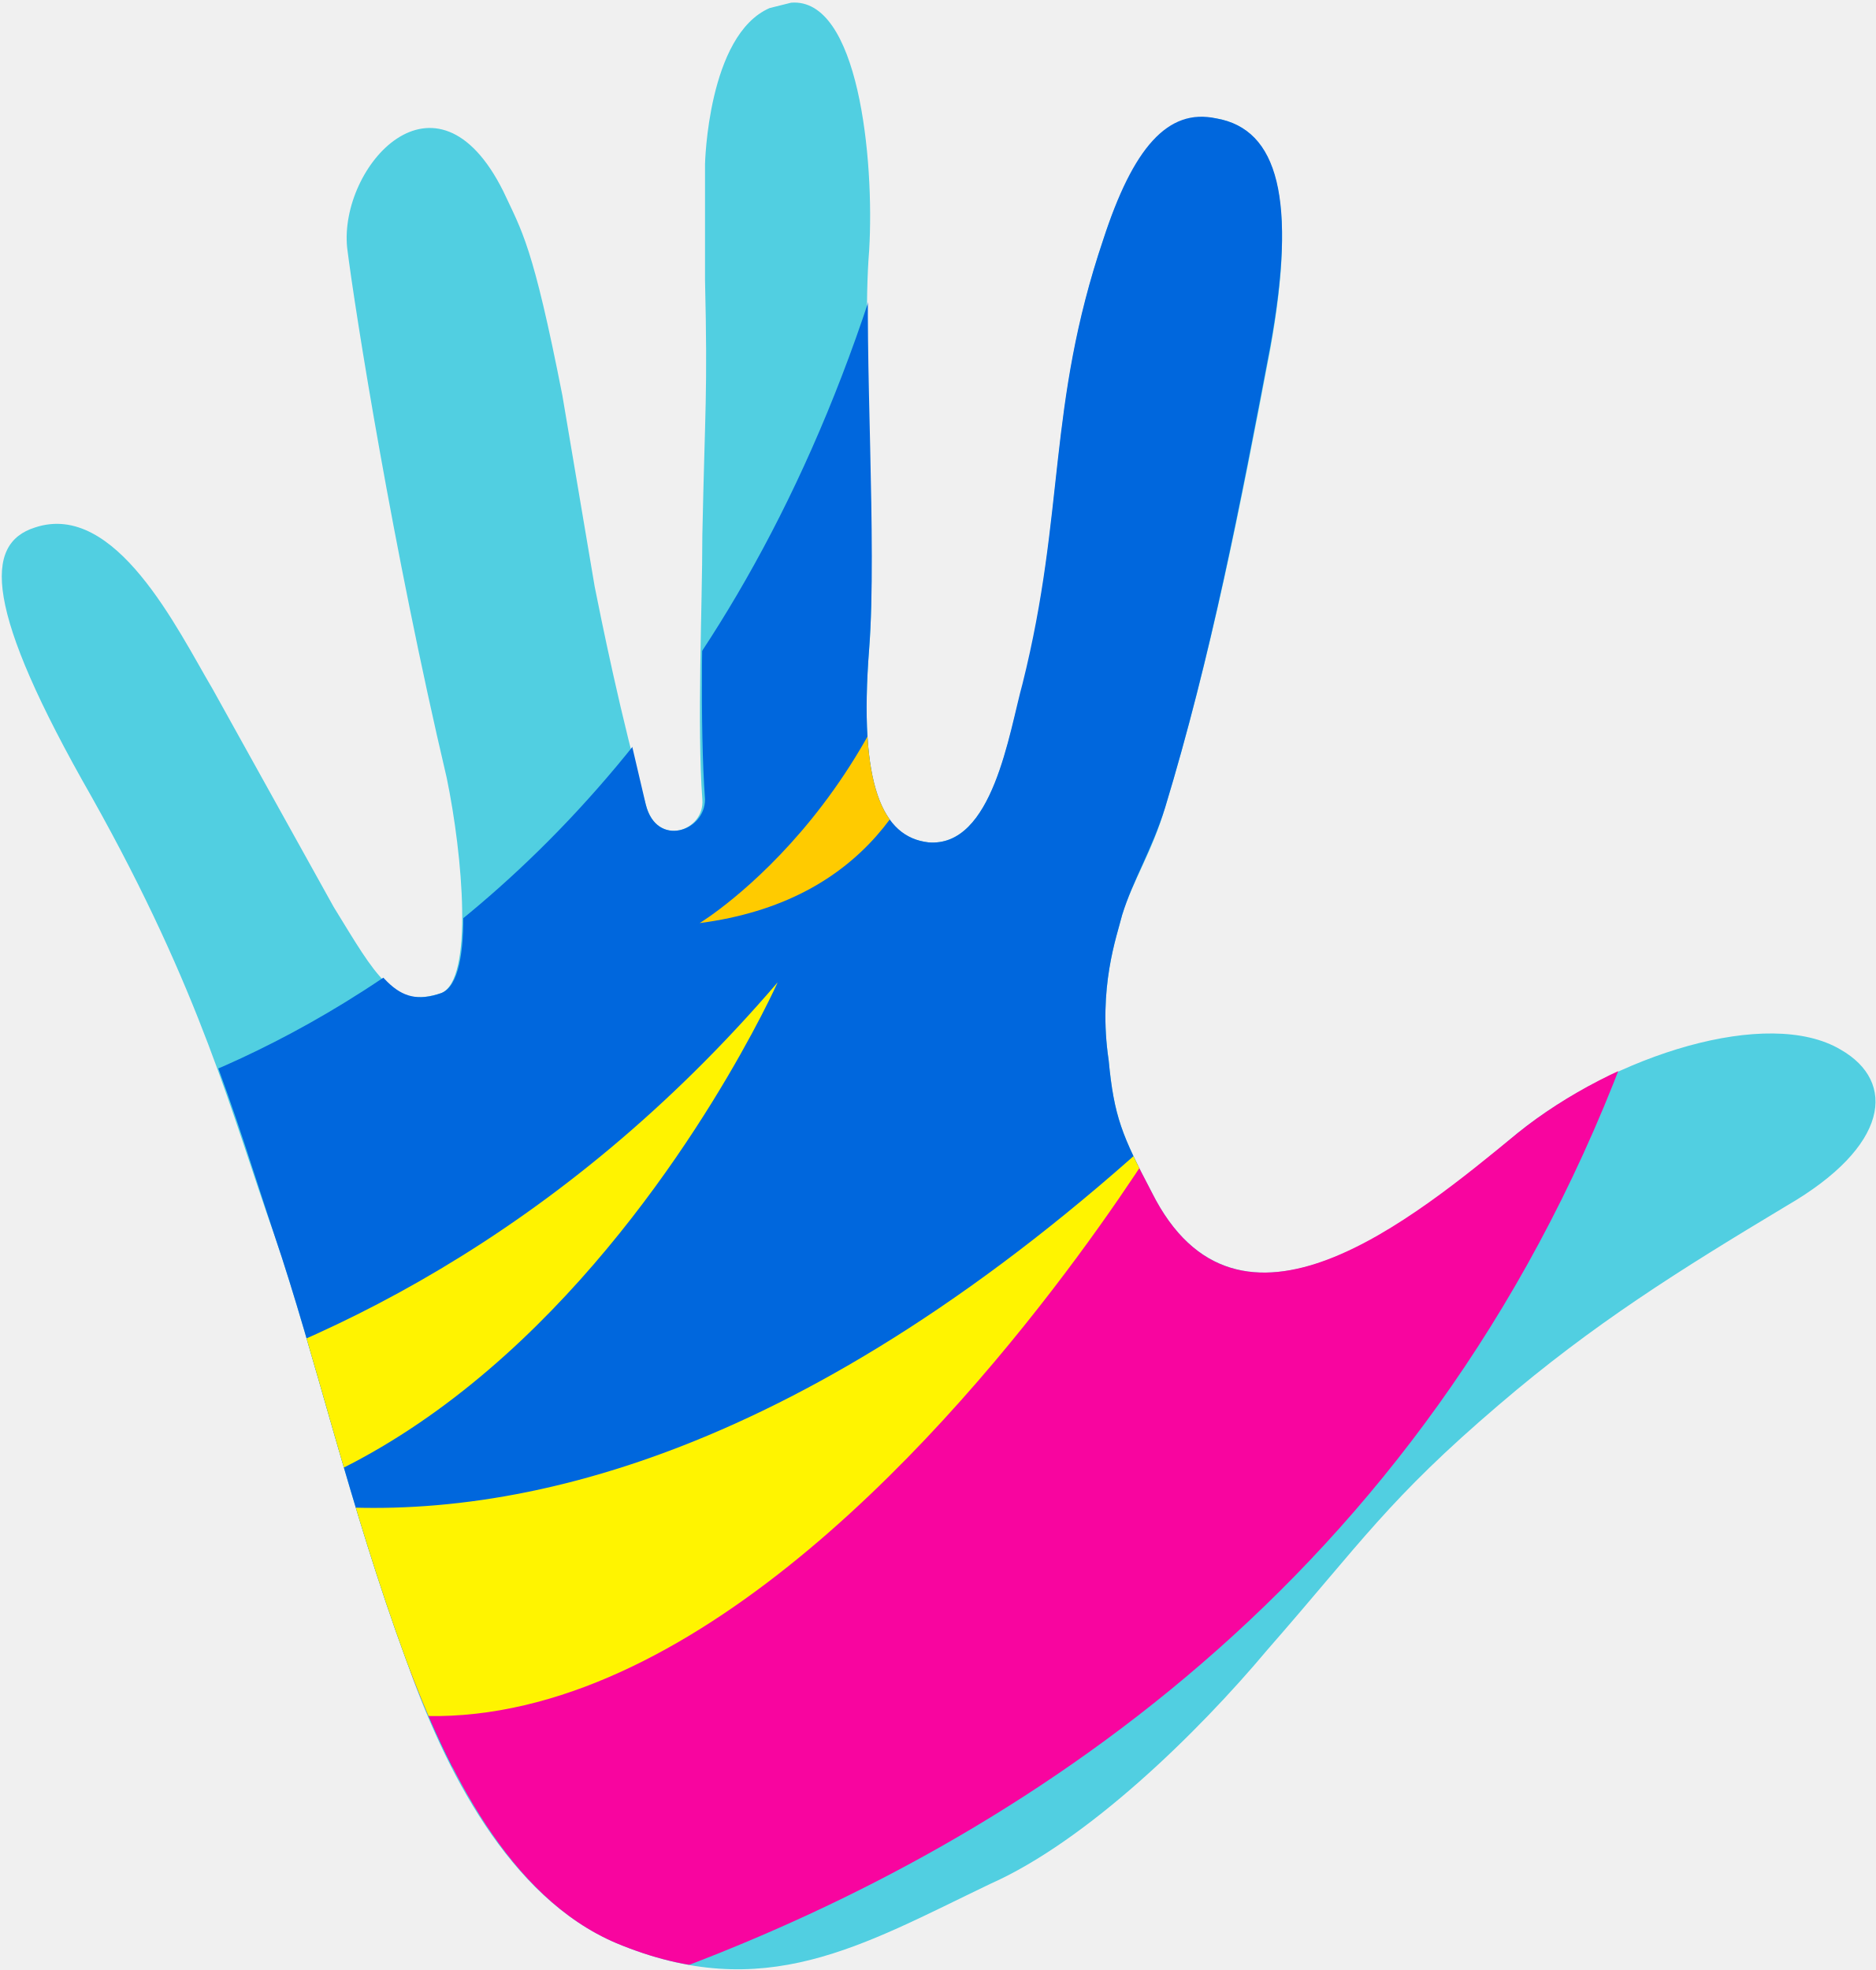
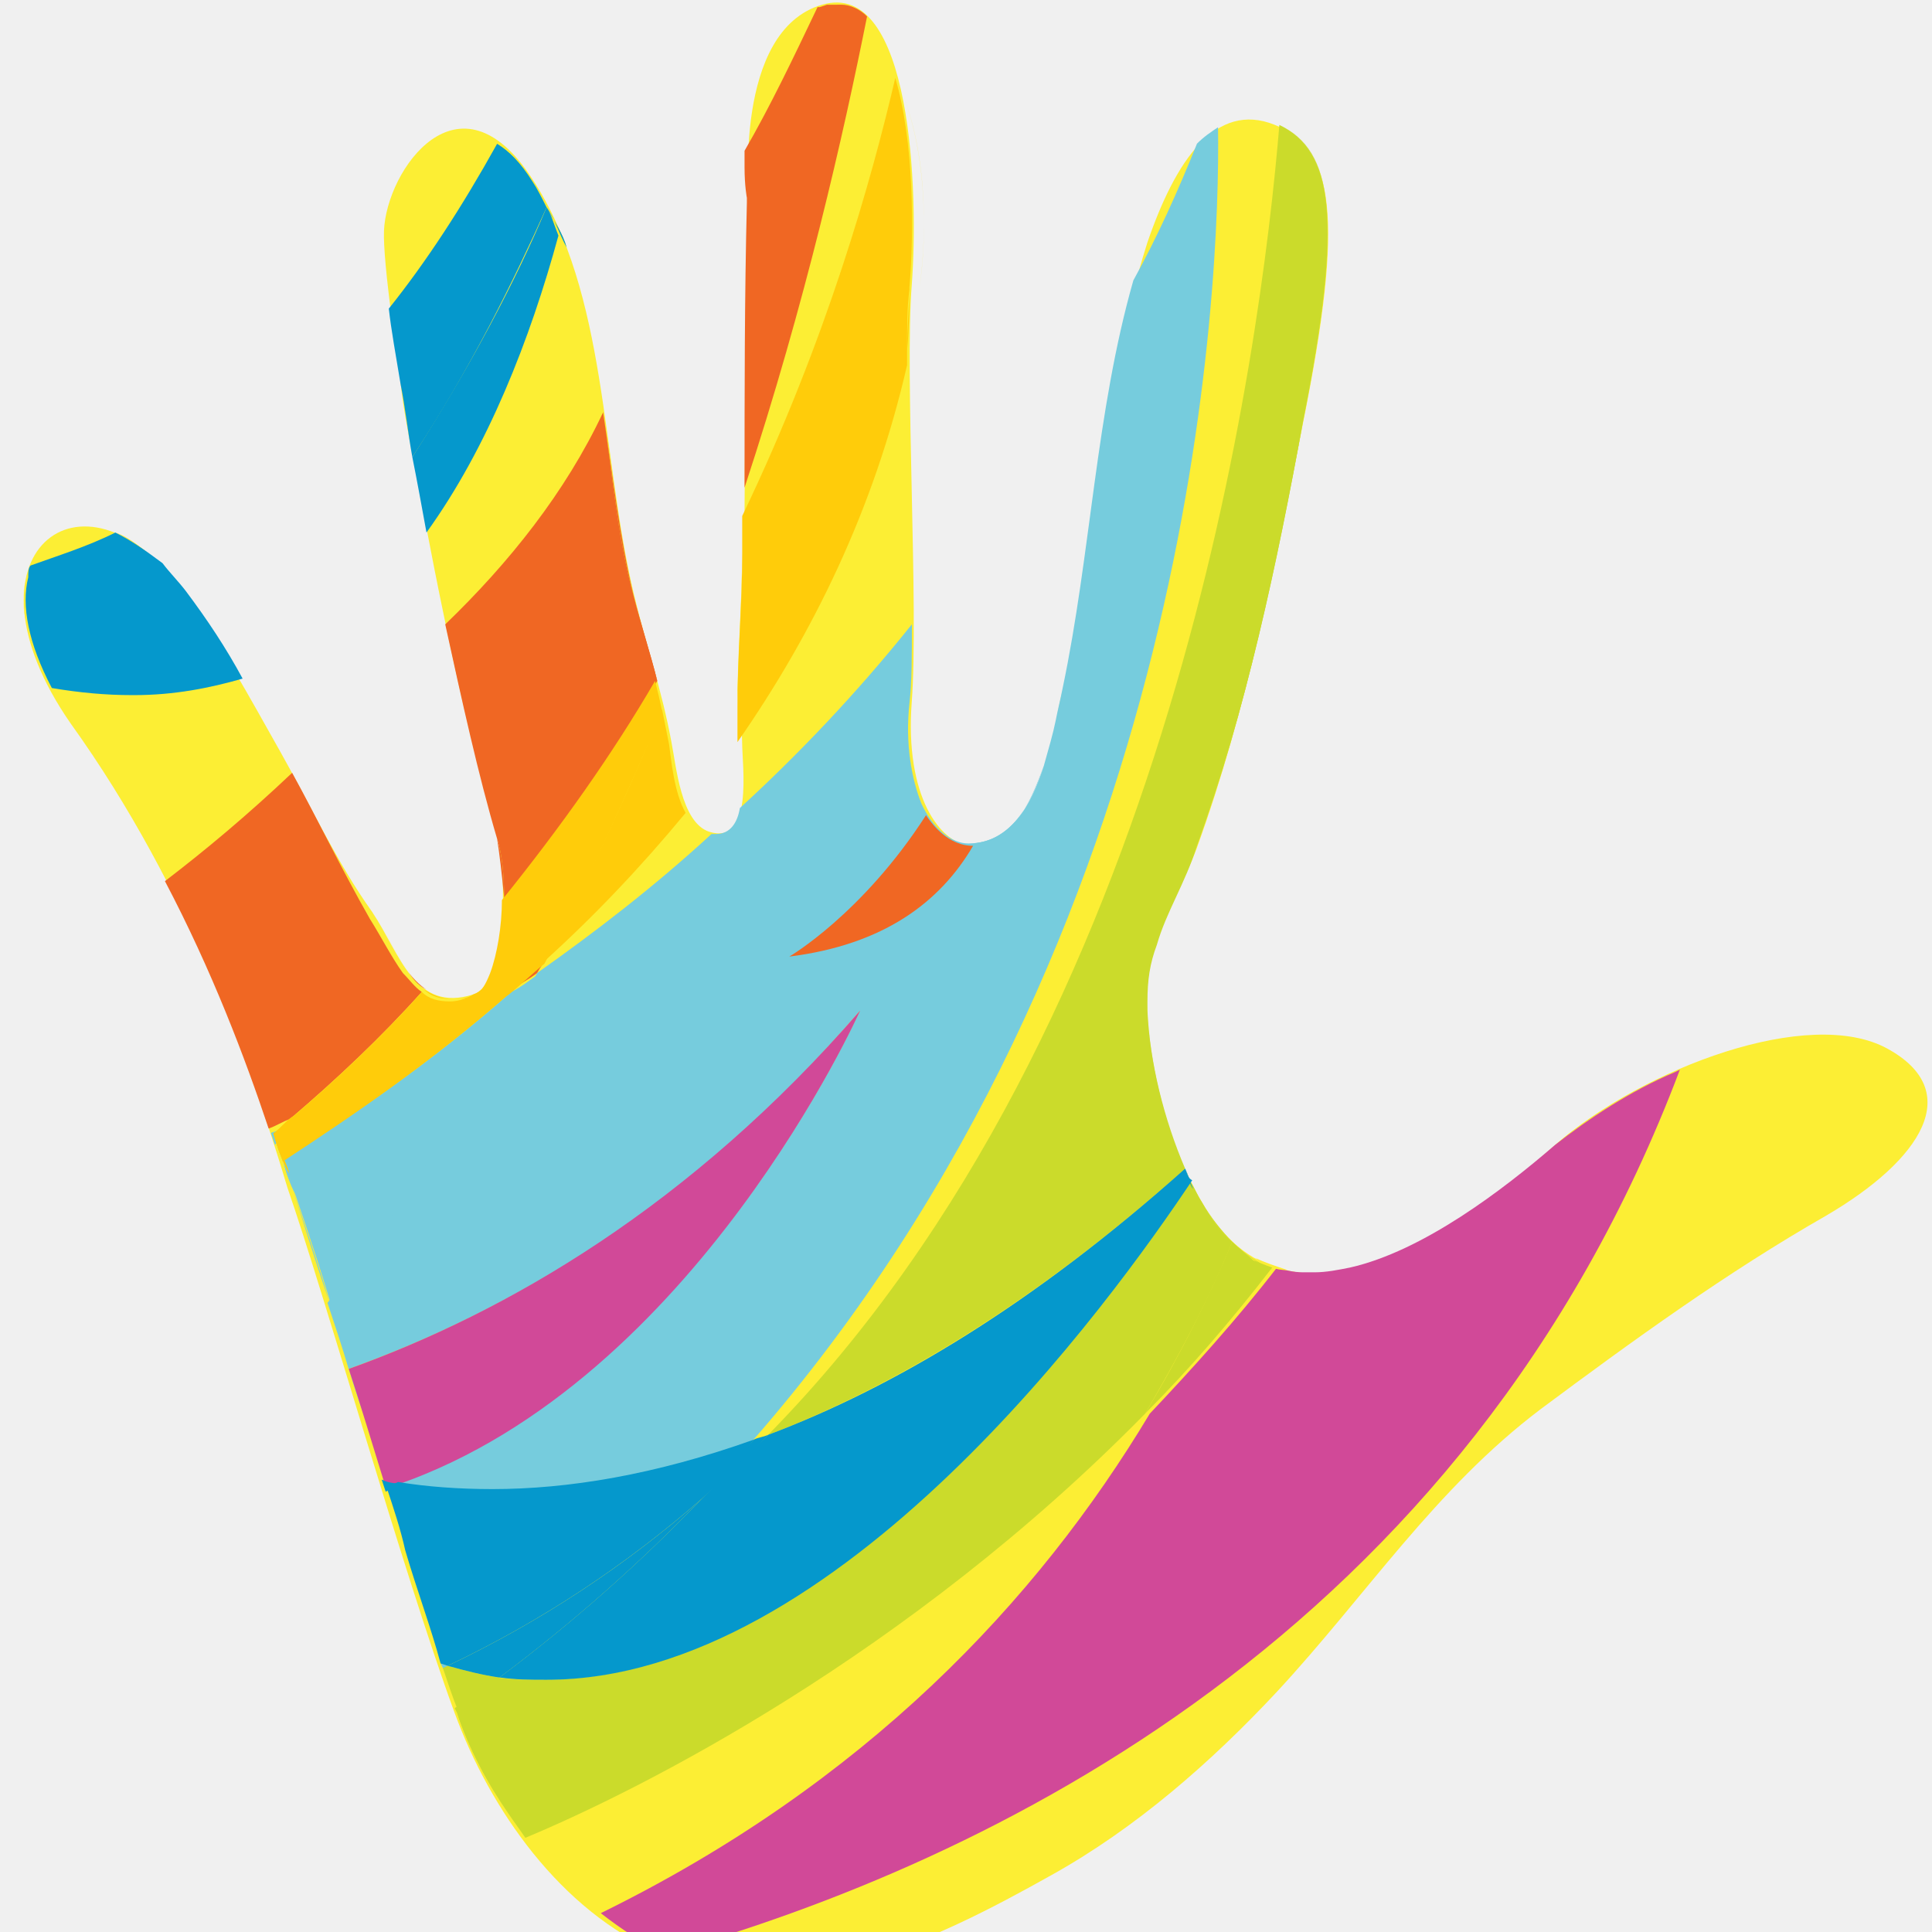
- <svg xmlns="http://www.w3.org/2000/svg" xmlns:xlink="http://www.w3.org/1999/xlink" width="697px" height="732px" viewBox="0 0 697 732" version="1.1">
-   <defs>
-     <path d="M286,3 C263,13 262,61 262,61 L262,104 C263,147 262,151 261,199 C261,225 259,270 261,297 C262,309 244,315 240,299 C231,268 223,228 221,218 L209,147 C198,91 194,86 187,71 C162,21 126,62 129,92 C132,116 146,204 166,289 C172,318 176,364 164,369 C146,375 140,363 124,337 L79,256 C66,234 43,186 13,196 C-6,202 -6,226 34,296 C75,369 86,414 102,459 C117,503 130,560 151,617 C165,657 189,705 229,722 C284,745 320,723 368,700 C404,684 445,644 471,613 C506,573 516,557 557,522 C592,492 624,472 664,448 C702,426 705,402 684,390 C657,374 600,392 564,421 C526,453 460,507 428,443 C417,422 414,415 412,394 C408,367 415,348 417,340 C421,327 428,317 433,300 C450,244 461,188 472,130 C482,75 475,48 452,44 C434,41 421,56 410,89 C389,152 396,191 380,255 C375,272 369,315 345,313 C328,311 319,293 323,241 C326,202 320,130 323,93 C325,59 319,-1 294,1 L286,3" id="path-1" />
-     <polygon id="path-3" points="0 0 4519 0 4519 2573 0 2573" />
-     <path d="M294,0 L286,3 C263,12 262,60 262,60 L262,198 C261,224 260,270 262,297 C262,309 244,315 240,299 L221,218 L209,146 C198,91 194,85 187,71 C163,21 127,61 130,91 C132,116 146,203 166,288 C172,317 177,364 164,369 C147,375 141,363 124,336 C111,315 92,277 79,256 C66,233 44,185 13,195 C-5,201 -6,225 34,296 C75,369 87,414 102,459 C117,503 130,560 151,617 C166,657 189,705 229,722 C284,745 320,722 368,700 C404,684 445,644 471,613 C506,573 516,557 557,522 C592,491 623,472 664,448 C702,426 704,402 684,390 C657,373 600,392 564,421 C525,453 460,507 428,443 C417,422 414,415 412,394 C408,367 415,348 417,340 C421,327 428,316 433,300 C450,244 461,187 472,129 C482,74 475,48 452,44 C434,40 421,55 410,89 C389,151 396,190 380,254 C375,272 369,315 345,313 C328,311 319,292 323,241 C326,202 321,130 323,93 C325,59 319,0 296,0 L294,0" id="path-5" />
-     <polygon id="path-7" points="0 0 4519 0 4519 2573 0 2573" />
-     <polygon id="path-9" points="0 0 494 0 494 782 0 782" />
-     <path d="M451,0 C451,0 525,264 430,479 C376,601 253,684 110,780 L0,515 C0,515 286,471 334,56" id="path-11" />
-     <polygon id="path-13" points="0 0 704 0 704 731 0 731" />
-     <path d="M294,0 L286,3 C263,12 262,60 262,60 L262,198 C261,224 260,270 262,297 C262,309 244,315 240,299 L221,218 L209,146 C198,91 194,85 187,71 C163,21 127,61 130,91 C132,116 146,203 166,288 C172,317 177,364 164,369 C147,375 141,363 124,336 C111,315 92,277 79,256 C66,233 44,185 13,195 C-5,201 -6,225 34,296 C75,369 87,414 102,459 C117,503 130,560 151,617 C166,657 189,705 229,722 C284,745 320,722 368,700 C404,684 445,644 471,613 C506,573 516,557 557,522 C592,491 623,472 664,448 C702,426 704,402 684,390 C657,373 600,392 564,421 C525,453 460,507 428,443 C417,422 414,415 412,394 C408,367 415,348 417,340 C421,327 428,316 433,300 C450,244 461,187 472,129 C482,74 475,48 452,44 C434,40 421,55 410,89 C389,151 396,190 380,254 C375,272 369,315 345,313 C328,311 319,292 323,241 C326,202 321,130 323,93 C325,59 319,0 296,0 L294,0" id="path-15" />
-     <polygon id="path-17" points="0 0 4519 0 4519 2573 0 2573" />
-     <polygon id="path-19" points="0 0 569 0 569 603 0 603" />
-     <path d="M0,601 C0,601 472,576 567,120 L406,0 C406,0 496,351 22,465 C0,470 23,593 0,601" id="path-21" />
-     <polygon id="path-23" points="0 0 704 0 704 731 0 731" />
-     <path d="M294,0 L286,3 C263,12 262,60 262,60 L262,198 C261,224 260,270 262,297 C262,309 244,315 240,299 L221,218 L209,146 C198,91 194,85 187,71 C163,21 127,61 130,91 C132,116 146,203 166,288 C172,317 177,364 164,369 C147,375 141,363 124,336 C111,315 92,277 79,256 C66,233 44,185 13,195 C-5,201 -6,225 34,296 C75,369 87,414 102,459 C117,503 130,560 151,617 C166,657 189,705 229,722 C284,745 320,722 368,700 C404,684 445,644 471,613 C506,573 516,557 557,522 C592,491 623,472 664,448 C702,426 704,402 684,390 C657,373 600,392 564,421 C525,453 460,507 428,443 C417,422 414,415 412,394 C408,367 415,348 417,340 C421,327 428,316 433,300 C450,244 461,187 472,129 C482,74 475,48 452,44 C434,40 421,55 410,89 C389,151 396,190 380,254 C375,272 369,315 345,313 C328,311 319,292 323,241 C326,202 321,130 323,93 C325,59 319,0 296,0 L294,0" id="path-25" />
-     <polygon id="path-27" points="0 0 4519 0 4519 2573 0 2573" />
-     <polygon id="path-29" points="0 0 367 0 367 218 0 218" />
-     <path d="M364,0 C364,0 231,298 0,171 C0,171 202,189 364,0" id="path-31" />
-     <polygon id="path-33" points="0 0 704 0 704 731 0 731" />
-     <path d="M294,0 L286,3 C263,12 262,60 262,60 L262,198 C261,224 260,270 262,297 C262,309 244,315 240,299 L221,218 L209,146 C198,91 194,85 187,71 C163,21 127,61 130,91 C132,116 146,203 166,288 C172,317 177,364 164,369 C147,375 141,363 124,336 C111,315 92,277 79,256 C66,233 44,185 13,195 C-5,201 -6,225 34,296 C75,369 87,414 102,459 C117,503 130,560 151,617 C166,657 189,705 229,722 C284,745 320,722 368,700 C404,684 445,644 471,613 C506,573 516,557 557,522 C592,491 623,472 664,448 C702,426 704,402 684,390 C657,373 600,392 564,421 C525,453 460,507 428,443 C417,422 414,415 412,394 C408,367 415,348 417,340 C421,327 428,316 433,300 C450,244 461,187 472,129 C482,74 475,48 452,44 C434,40 421,55 410,89 C389,151 396,190 380,254 C375,272 369,315 345,313 C328,311 319,292 323,241 C326,202 321,130 323,93 C325,59 319,0 296,0 L294,0" id="path-35" />
-     <polygon id="path-37" points="0 0 4519 0 4519 2573 0 2573" />
-     <polygon id="path-39" points="0 0 112 0 112 168 0 168" />
-     <path d="M91,0 C91,0 122,148 0,164 C0,164 81,115 91,0" id="path-41" />
-     <polygon id="path-43" points="0 0 704 0 704 731 0 731" />
-     <path d="M294,0 L286,3 C263,12 262,60 262,60 L262,198 C261,224 260,270 262,297 C262,309 244,315 240,299 L221,218 L209,146 C198,91 194,85 187,71 C163,21 127,61 130,91 C132,116 146,203 166,288 C172,317 177,364 164,369 C147,375 141,363 124,336 C111,315 92,277 79,256 C66,233 44,185 13,195 C-5,201 -6,225 34,296 C75,369 87,414 102,459 C117,503 130,560 151,617 C166,657 189,705 229,722 C284,745 320,722 368,700 C404,684 445,644 471,613 C506,573 516,557 557,522 C592,491 623,472 664,448 C702,426 704,402 684,390 C657,373 600,392 564,421 C525,453 460,507 428,443 C417,422 414,415 412,394 C408,367 415,348 417,340 C421,327 428,316 433,300 C450,244 461,187 472,129 C482,74 475,48 452,44 C434,40 421,55 410,89 C389,151 396,190 380,254 C375,272 369,315 345,313 C328,311 319,292 323,241 C326,202 321,130 323,93 C325,59 319,0 296,0 L294,0" id="path-45" />
-     <polygon id="path-47" points="0 0 4519 0 4519 2573 0 2573" />
-     <polygon id="path-49" points="0 0 433 0 433 234 0 234" />
-     <path d="M0,97 C0,97 165,245 432,0 C432,0 181,419 0,97" id="path-51" />
-     <polygon id="path-53" points="0 0 704 0 704 731 0 731" />
-   </defs>
-   <g id="Page-1" stroke="none" stroke-width="1" fill="none" fill-rule="evenodd">
-     <g id="logo">
-       <mask id="mask-2" fill="white">
-         <use xlink:href="#path-1" />
-       </mask>
-       <g id="a" />
-       <g id="Clipped" mask="url(#mask-2)">
-         <g transform="translate(-1369, -922)">
-           <mask id="mask-4" fill="white">
-             <use xlink:href="#path-3" />
-           </mask>
-           <g id="c" stroke="none" fill="none" />
-           <polygon id="Path" stroke="none" fill="#51CFE1" fill-rule="nonzero" mask="url(#mask-4)" points="1356 909 2079 909 2079 1667 1356 1667" />
-         </g>
-       </g>
-       <mask id="mask-6" fill="white">
-         <use xlink:href="#path-5" />
-       </mask>
-       <g id="e" />
-       <g id="Clipped" mask="url(#mask-6)">
-         <g transform="translate(-1369, -922)">
-           <mask id="mask-8" fill="white">
-             <use xlink:href="#path-7" />
-           </mask>
-           <g id="g" stroke="none" fill="none" />
-           <g id="Clipped" stroke="none" stroke-width="1" fill="none" fill-rule="evenodd" mask="url(#mask-8)">
-             <g transform="translate(1391, 822)">
-               <mask id="mask-10" fill="white">
-                 <use xlink:href="#path-9" />
-               </mask>
-               <g id="i" stroke="none" fill="none" />
-               <g id="Clipped" stroke="none" stroke-width="1" fill="none" fill-rule="evenodd" mask="url(#mask-10)">
-                 <g transform="translate(0, 1)">
-                   <mask id="mask-12" fill="white">
-                     <use xlink:href="#path-11" />
-                   </mask>
-                   <g id="k" stroke="none" fill="none" />
-                   <g id="Clipped" stroke="none" stroke-width="1" fill="none" fill-rule="evenodd" mask="url(#mask-12)">
-                     <g transform="translate(-22, 100)">
-                       <mask id="mask-14" fill="white">
-                         <use xlink:href="#path-13" />
-                       </mask>
-                       <g id="m" stroke="none" fill="none" />
-                       <polygon id="Path" stroke="none" fill="#0067DD" fill-rule="nonzero" mask="url(#mask-14)" points="9 -113 514 -113 514 694 9 694" />
-                     </g>
-                   </g>
-                 </g>
-               </g>
-             </g>
-           </g>
-         </g>
-       </g>
-       <mask id="mask-16" fill="white">
-         <use xlink:href="#path-15" />
-       </mask>
-       <g id="o" />
-       <g id="Clipped" mask="url(#mask-16)">
-         <g transform="translate(-1369, -922)">
-           <mask id="mask-18" fill="white">
-             <use xlink:href="#path-17" />
-           </mask>
-           <g id="q" stroke="none" fill="none" />
-           <g id="Clipped" stroke="none" stroke-width="1" fill="none" fill-rule="evenodd" mask="url(#mask-18)">
-             <g transform="translate(1433, 1096)">
-               <mask id="mask-20" fill="white">
-                 <use xlink:href="#path-19" />
-               </mask>
-               <g id="s" stroke="none" fill="none" />
-               <g id="Clipped" stroke="none" stroke-width="1" fill="none" fill-rule="evenodd" mask="url(#mask-20)">
-                 <g transform="translate(1, 0)">
-                   <mask id="mask-22" fill="white">
-                     <use xlink:href="#path-21" />
-                   </mask>
-                   <g id="u" stroke="none" fill="none" />
-                   <g id="Clipped" stroke="none" stroke-width="1" fill="none" fill-rule="evenodd" mask="url(#mask-22)">
-                     <g transform="translate(-65, -173)">
-                       <mask id="mask-24" fill="white">
-                         <use xlink:href="#path-23" />
-                       </mask>
-                       <g id="w" stroke="none" fill="none" />
-                       <polygon id="Path" stroke="none" fill="#F8059F" fill-rule="nonzero" mask="url(#mask-24)" points="52 159 646 159 646 787 52 787" />
-                     </g>
-                   </g>
-                 </g>
-               </g>
-             </g>
-           </g>
-         </g>
-       </g>
-       <mask id="mask-26" fill="white">
-         <use xlink:href="#path-25" />
-       </mask>
-       <g id="y" />
-       <g id="Clipped" mask="url(#mask-26)">
-         <g transform="translate(-1369, -922)">
-           <mask id="mask-28" fill="white">
-             <use xlink:href="#path-27" />
-           </mask>
-           <g id="A" stroke="none" fill="none" />
-           <g id="Clipped" stroke="none" stroke-width="1" fill="none" fill-rule="evenodd" mask="url(#mask-28)">
-             <g transform="translate(1292, 1287)">
-               <mask id="mask-30" fill="white">
-                 <use xlink:href="#path-29" />
-               </mask>
-               <g id="C" stroke="none" fill="none" />
-               <g id="Clipped" stroke="none" stroke-width="1" fill="none" fill-rule="evenodd" mask="url(#mask-30)">
-                 <g transform="translate(2, 0)">
-                   <mask id="mask-32" fill="white">
-                     <use xlink:href="#path-31" />
-                   </mask>
-                   <g id="E" stroke="none" fill="none" />
-                   <g id="Clipped" stroke="none" stroke-width="1" fill="none" fill-rule="evenodd" mask="url(#mask-32)">
-                     <g transform="translate(75, -364)">
-                       <mask id="mask-34" fill="white">
-                         <use xlink:href="#path-33" />
-                       </mask>
-                       <g id="G" stroke="none" fill="none" />
-                       <polygon id="Path" stroke="none" fill="#FFF300" fill-rule="nonzero" mask="url(#mask-34)" points="-88 351 302 351 302 580 -88 580" />
-                     </g>
-                   </g>
-                 </g>
-               </g>
-             </g>
-           </g>
-         </g>
-       </g>
-       <mask id="mask-36" fill="white">
-         <use xlink:href="#path-35" />
-       </mask>
-       <g id="I" />
-       <g id="Clipped" mask="url(#mask-36)">
-         <g transform="translate(-1369, -922)">
-           <mask id="mask-38" fill="white">
-             <use xlink:href="#path-37" />
-           </mask>
-           <g id="K" stroke="none" fill="none" />
-           <g id="Clipped" stroke="none" stroke-width="1" fill="none" fill-rule="evenodd" mask="url(#mask-38)">
-             <g transform="translate(1627, 1098)">
-               <mask id="mask-40" fill="white">
-                 <use xlink:href="#path-39" />
-               </mask>
-               <g id="M" stroke="none" fill="none" />
-               <g id="Clipped" stroke="none" stroke-width="1" fill="none" fill-rule="evenodd" mask="url(#mask-40)">
-                 <g transform="translate(2, 3)">
-                   <mask id="mask-42" fill="white">
-                     <use xlink:href="#path-41" />
-                   </mask>
-                   <g id="O" stroke="none" fill="none" />
-                   <g id="Clipped" stroke="none" stroke-width="1" fill="none" fill-rule="evenodd" mask="url(#mask-42)">
-                     <g transform="translate(-260, -178)">
-                       <mask id="mask-44" fill="white">
-                         <use xlink:href="#path-43" />
-                       </mask>
-                       <g id="Q" stroke="none" fill="none" />
-                       <polygon id="Path" stroke="none" fill="#FFCB00" fill-rule="nonzero" mask="url(#mask-44)" points="247 165 368 165 368 356 247 356" />
-                     </g>
-                   </g>
-                 </g>
-               </g>
-             </g>
-           </g>
-         </g>
-       </g>
-       <mask id="mask-46" fill="white">
-         <use xlink:href="#path-45" />
-       </mask>
-       <g id="S" />
-       <g id="Clipped" mask="url(#mask-46)">
-         <g transform="translate(-1369, -922)">
-           <mask id="mask-48" fill="white">
-             <use xlink:href="#path-47" />
-           </mask>
-           <g id="U" stroke="none" fill="none" />
-           <g id="Clipped" stroke="none" stroke-width="1" fill="none" fill-rule="evenodd" mask="url(#mask-48)">
-             <g transform="translate(1369, 1340)">
-               <mask id="mask-50" fill="white">
-                 <use xlink:href="#path-49" />
-               </mask>
-               <g id="W" stroke="none" fill="none" />
-               <g id="Clipped" stroke="none" stroke-width="1" fill="none" fill-rule="evenodd" mask="url(#mask-50)">
-                 <g transform="translate(1, 1)">
-                   <mask id="mask-52" fill="white">
-                     <use xlink:href="#path-51" />
-                   </mask>
-                   <g id="Y" stroke="none" fill="none" />
-                   <g id="Clipped" stroke="none" stroke-width="1" fill="none" fill-rule="evenodd" mask="url(#mask-52)">
-                     <g transform="translate(-1, -418)">
-                       <mask id="mask-54" fill="white">
-                         <use xlink:href="#path-53" />
-                       </mask>
-                       <g id="aa" stroke="none" fill="none" />
-                       <polygon id="Path" stroke="none" fill="#FFF400" fill-rule="nonzero" mask="url(#mask-54)" points="-12 405 446 405 446 650 -12 650" />
-                     </g>
-                   </g>
-                 </g>
-               </g>
-             </g>
-           </g>
-         </g>
-       </g>
+ <svg xmlns="http://www.w3.org/2000/svg" height="24" viewBox="0 0 24 24" width="24">
+   <g fill="none">
+     <path d="m14.341 11.766c-.059.234-.117.498-.088.82.029.761.293 1.698.673 2.341 1.083 1.902 3.249.322 4.39-.702 1.112-.966 3.161-1.727 4.127-1.2.966.527.439 1.376-.761 2.078-1.229.702-2.4 1.551-3.541 2.4-1.317.995-2.166 2.312-3.278 3.512-.82.878-1.756 1.698-2.81 2.283-1.463.82-3.19 1.668-4.859.966-1.229-.527-2.107-1.785-2.546-2.985-.644-1.756-1.61-5.18-2.078-6.527-.41-1.376-1.2-3.688-2.693-5.766-1.463-2.107.146-3.337 1.376-1.668.468.644.849 1.346 1.229 2.02.38.673.702 1.376 1.141 1.99.351.527.527 1.259 1.259 1.024.38-.117.439-1.405.293-1.961-.732-2.546-1.434-6.761-1.405-7.522.029-.761.937-2.049 1.844-.644.937 1.434.849 3.424 1.259 5.151.146.615.351 1.2.468 1.844.059.293.117.995.468 1.112.556.176.41-.82.41-1.112-.029-.79.029-1.58.029-2.371 0-1.434.029-2.898.059-4.332v-.059s-.205-2.078.907-2.4c1.112-.322 1.2 2.341 1.112 3.483-.088 1.112.088 4.01 0 5.18-.088 1.171.351 1.756.732 1.785.732 0 .937-.995 1.083-1.522.498-1.961.498-4.039 1.112-5.971.351-1.024.849-1.756 1.58-1.463.732.293.878 1.112.351 3.717-.351 1.785-.702 3.571-1.317 5.268-.176.468-.41.82-.527 1.229" fill="#fcee34" />
+     <path d="m10.273.059-.088.05zm.146 0c.117 0 .234.1.322.25-.088-.15-.205-.2-.322-.25" fill="#fcee34" />
+     <path d="m4.654 11.385c.146.205.263.468.41.673-.146-.205-.263-.468-.41-.673m1.58-.234v.029z" fill="#fcee34" />
+     <path d="m2.049 10.917c.585 1.112.995 2.195 1.288 3.073-.293-.878-.702-1.961-1.288-3.073" fill="#fcee34" />
+     <path d="m10.423.059c-.05 0-.1 0-.15 0h.15.1z" fill="#f06723" />
+     <path d="m10.361.059c-.029 0-.059 0-.088 0l-.088.029h-.029c-.293.615-.585 1.229-.907 1.785v.205c0 .234.029.38.029.38v.059c-.029 1.171-.029 2.371-.029 3.541.761-2.312 1.229-4.39 1.522-5.854-.088-.088-.205-.146-.322-.146z" fill="#f06723" />
+     <path d="m5.063 12.059c.059.088.146.176.234.234-.117-.059-.176-.146-.234-.234m1.112-1.639c.059.176.088.439.088.732-.029-.293-.059-.556-.088-.732m-2.546-.82c.322.585.615 1.2.995 1.756-.38-.556-.673-1.171-.995-1.756m3.863-4.478c.117.761.205 1.551.38 2.283.088.351.176.702.293 1.054-.088-.351-.205-.702-.293-1.054-.205-.732-.263-1.522-.38-2.283" fill="#f06723" />
+     <path d="m6.761 11.941c-.146.117-.293.263-.439.38.117-.088.234-.146.351-.234.029-.059.059-.088.088-.146m-3.132-2.341c-.556.527-1.083.966-1.58 1.346.585 1.112.995 2.195 1.288 3.073.088-.029.176-.088.263-.117.585-.498 1.141-1.024 1.639-1.58-.088-.059-.146-.146-.234-.234-.146-.205-.263-.439-.41-.673-.351-.615-.644-1.229-.966-1.815m3.863-4.478c-.468.995-1.171 1.873-1.961 2.634.205.937.41 1.873.644 2.663.059.176.088.439.088.732v.029c.732-.878 1.346-1.815 1.902-2.722-.088-.351-.205-.702-.293-1.054-.205-.732-.263-1.522-.38-2.283" fill="#f06723" />
+     <path d="m15.318 1.58c-.15.1-.3.2-.45.35.15-.15.3-.3.45-.35" fill="#fcee34" />
+     <path d="m11.473 10.01c.146.322.351.498.585.498-.234 0-.439-.176-.585-.498m1.727-1.434c-.029.146-.059.263-.088.41-.029.146-.088.351-.146.556.059-.205.117-.41.146-.556.029-.146.059-.293.088-.41" fill="#fcee34" />
+     <path d="m8.868 10.361h.05z" fill="#fcee34" />
+     <g fill="#76ccdd">
+       <path d="m9.19 10.068c-.029.176-.117.322-.293.322.176-.029.263-.146.293-.322m3.776-.556c-.146.468-.41.966-.937.966.527.029.761-.468.937-.966m-1.639-1.756c0 .38 0 .702-.029.966-.059.556.029.966.146 1.259-.117-.293-.205-.732-.146-1.259.029-.234.029-.585.029-.966m2.78-4.273c-.468 1.639-.527 3.395-.878 5.063.351-1.668.41-3.395.878-5.063" />
+       <path d="m15.132 1.58c-.088.059-.176.117-.263.205-.234.585-.498 1.171-.79 1.698-.468 1.639-.527 3.395-.878 5.063-.029.146-.059.263-.088.41s-.088.351-.146.556c-.146.468-.41.966-.937.966-.205 0-.439-.176-.585-.498-.117-.293-.205-.732-.146-1.259.029-.263.029-.585.029-.966-.702.878-1.434 1.639-2.137 2.283-.029.176-.117.322-.293.322h-.059c-.732.673-1.463 1.229-2.166 1.727-.732 1.405-1.61 2.78-2.605 4.098.088.263.176.527.263.82 1.961-.702 4.273-2.02 6.351-4.449 0 0-2.049 4.595-5.766 5.883.351.059.761.088 1.171.088.937 0 2.049-.176 3.249-.615 5.532-6.322 5.824-14.4 5.795-16.332" />
+       <path d="m3.512 14.4c.05.182.15.364.2.5-.1-.136-.15-.318-.2-.5" />
+       <path d="m3.629 14.751c.117.351.293.849.468 1.434-.205-.585-.351-1.083-.468-1.434m-.117-.351c.029.117.088.234.117.322-.059-.088-.088-.205-.117-.322" />
+       <path d="m6.702 12.088c-.117.088-.234.176-.351.234-.995.878-1.99 1.551-2.839 2.078.029.117.088.234.117.322.117.351.293.849.468 1.434.995-1.288 1.844-2.663 2.605-4.068" />
+       <path d="m3.366 13.99.05.15z" />
+       <path d="m3.366 13.99.05.15z" />
+       <path d="m3.816 13.873c-.15.1-.3.15-.45.2l.05.15c.1-.15.25-.25.4-.35" />
+       <path d="m5.473 20.663.05.1.1-.05z" />
    </g>
+     <path d="m16.771 15.776c-.146.029-.293.059-.439.059.117-.029.293-.029.439-.059m-.937-.029c.117.029.234.059.322.059-.117 0-.234-.029-.322-.059m4.976-2.429c-.556.234-1.083.585-1.493.907.41-.351.937-.673 1.493-.907" fill="#fcee34" />
+     <path d="m7.405 23.766c.263.205.527.38.82.498-.293-.117-.556-.293-.82-.498m8.751-7.961h.146c-.029 0-.088 0-.146 0m3.161-1.551c-.644.556-1.639 1.317-2.546 1.522.907-.205 1.873-.966 2.546-1.522m1.551-.966-.059.029z" fill="#d14998" />
+     <path d="m20.868 13.288-.059.029c-.556.234-1.083.585-1.493.907-.644.556-1.639 1.317-2.546 1.522-.146.029-.293.059-.439.059-.059 0-.117 0-.146 0-.117 0-.234-.029-.322-.059-.498.644-1.054 1.259-1.58 1.815-1.405 2.341-3.541 4.595-6.82 6.205.263.205.527.38.82.498 3.922-1.112 9.922-3.922 12.585-10.976" fill="#d14998" />
+     <path d="m11.561 1.844v.15z" fill="#fff" />
+     <path d="m11.422 4.361v.146c0-.059 0-.088 0-.146m-.3-3.395c.4.79.4 1.961.3 2.605.1-.673.1-1.815-.3-2.605" fill="#fcee34" />
+     <path d="m8.312 9.249c.029.205.088.585.205.849-.117-.263-.176-.644-.205-.849m.907-2.4c0 .644-.059 1.288-.059 1.902.029-.615.059-1.259.059-1.902" fill="#fcee34" />
+     <path d="m6.338 11.18c0 .322-.1.673-.25.907.2-.234.25-.585.25-.907" fill="#fcee34" />
+     <path d="m3.395 14.078c.05.167.15.333.2.5-.1-.167-.15-.333-.2-.5" fill="#76ccdd" />
+     <path d="m9.19 8.78v.439c0-.146 0-.293 0-.439m2.107-5.21c0 .205-.029.498-.029.79.029-.322.029-.585.029-.79" fill="#ffcc0a" />
+     <path d="m11.122.966c-.293 1.259-.849 3.249-1.902 5.444v.468c0 .644-.059 1.288-.059 1.902v.439c.937-1.346 1.698-2.898 2.107-4.683 0-.059 0-.088 0-.146 0-.322 0-.585.029-.79v-.029c.059-.673.059-1.815-.176-2.605" fill="#ffcc0a" />
+     <path d="m8.224 8.81c.05.167.1.333.15.5-.05-.167-.1-.333-.15-.5" fill="#ffcc0a" />
+     <path d="m8.224 8.81c-.41 1.024-.907 2.078-1.463 3.132.615-.556 1.2-1.171 1.756-1.844-.146-.263-.176-.644-.205-.849-.029-.146-.059-.293-.088-.439" fill="#ffcc0a" />
+     <path d="m6.117 12.088c-.059.146-.117.263-.234.293-.088.029-.176.029-.263.029-.146 0-.263-.029-.351-.117.088.059.205.117.351.117.088 0 .176 0 .263-.059.088-.029.176-.117.234-.263m2.02-3.629c.029.117.059.234.088.351-.029-.117-.059-.234-.088-.351" fill="#ffcc0a" />
+     <path d="m8.137 8.459c-.527.907-1.171 1.815-1.902 2.722 0 .322-.059.673-.146.907-.059.146-.117.263-.234.293-.088.029-.176.059-.263.059-.146 0-.263-.029-.351-.117-.498.556-1.054 1.083-1.639 1.58.702-.322 1.639-.82 2.722-1.551.146-.117.293-.263.439-.38.556-1.054 1.024-2.107 1.463-3.132-.029-.146-.059-.263-.088-.38" fill="#ffcc0a" />
+     <path d="m3.395 14.078c.05.167.15.333.2.5-.1-.167-.15-.333-.2-.5" fill="#ffcc0a" />
+     <path d="m3.395 14.078c.05.167.15.333.2.5-.1-.167-.15-.333-.2-.5" fill="#ffcc0a" />
+     <path d="m6.351 12.322c-1.054.702-2.02 1.2-2.722 1.551-.088.059-.146.146-.234.205.029.117.088.234.117.351.849-.556 1.844-1.229 2.839-2.107" fill="#ffcc0a" />
+     <path d="m4.332 17.005c.167.439.333.937.5 1.405-.2-.498-.367-.966-.5-1.405" fill="#76ccdd" />
+     <path d="m10.683 12.556c-2.107 2.429-4.39 3.746-6.351 4.449.146.439.293.937.439 1.405.059 0 .117.029.176.029 3.688-1.288 5.737-5.883 5.737-5.883" fill="#d14998" />
+     <path d="m15.6 15.629c.1.05.25.1.4.15-.15 0-.3-.05-.4-.15" fill="#fcee34" />
+     <path d="m6.322 22.566c.059.088.146.205.205.293-.059-.088-.117-.205-.205-.293m-.644-1.346.029.059z" fill="#fcee34" />
+     <path d="m5.502 20.722c.1.176.2.353.3.5-.1-.147-.2-.324-.3-.5" fill="#76ccdd" />
+     <path d="m14.254 12.468v.117c.029.615.205 1.346.468 1.961-.263-.615-.439-1.317-.468-1.961 0-.059 0-.088 0-.117m1.639-10.917c.673.322.79 1.141.293 3.688-.351 1.785-.702 3.571-1.317 5.268.615-1.698.995-3.512 1.317-5.268.498-2.517.38-3.366-.293-3.688" fill="#cbdb2b" />
+     <path d="m15.893 1.551c-.234 2.81-1.317 11.151-6.351 16.273 1.522-.585 3.278-1.61 5.18-3.307-.263-.615-.439-1.317-.468-1.961 0-.029 0-.088 0-.117 0-.263.029-.468.117-.702.117-.41.351-.761.498-1.229.615-1.698.995-3.512 1.317-5.268.498-2.517.38-3.366-.293-3.688" fill="#cbdb2b" />
+     <path d="m5.678 21.278c.146.439.38.878.644 1.259-.263-.38-.468-.82-.644-1.259m9.102-6.615c.059.088.088.176.146.263.117.205.263.38.38.498-.146-.117-.263-.293-.38-.498-.059-.088-.088-.176-.146-.263" fill="#cbdb2b" />
+     <path d="m14.78 14.663c-.995 1.493-4.39 6.205-8.02 6.205-.176 0-.38 0-.585-.029-.176.117-.351.263-.527.38l.029.059c.146.439.38.878.644 1.259.059.088.146.205.205.293 1.405-.585 4.741-2.254 7.698-5.268.41-.702.79-1.405 1.083-2.137-.146-.117-.263-.293-.38-.498-.059-.088-.088-.176-.146-.263" fill="#cbdb2b" />
+     <path d="m5.561 20.693-.059.029c.059.176.117.351.176.498.176-.117.351-.263.527-.38-.205-.029-.439-.088-.644-.146" fill="#cbdb2b" />
+     <path d="m15.307 15.424c.15.15.3.25.5.35-.15-.05-.35-.2-.5-.35" fill="#cbdb2b" />
+     <path d="m15.307 15.424c-.293.702-.644 1.405-1.083 2.137.556-.556 1.083-1.171 1.58-1.815-.088-.029-.146-.059-.234-.088-.059-.059-.176-.146-.263-.234" fill="#cbdb2b" />
+     <path d="m14.722 14.517c.05.1.05.15.1.25-.05-.05-.05-.15-.1-.25" fill="#cbdb2b" />
+     <path d="m4.771 18.468c.15.263.3.527.4.79-.1-.263-.25-.527-.4-.79" fill="#76ccdd" />
+     <path d="m4.741 18.38.05.15z" fill="#76ccdd" />
+     <path d="m9.541 17.824c-.059.029-.117.029-.176.059-.205.234-.439.468-.644.732.293-.263.556-.498.82-.79" fill="#0598cc" />
+     <path d="m5.034 19.259c.167.498.367.966.5 1.405-.167-.439-.333-.907-.5-1.405" fill="#0598cc" />
+     <path d="m9.366 17.883c-1.229.439-2.312.615-3.249.615-.41 0-.82-.029-1.171-.088-.059.029-.088.029-.146.059.088.263.176.527.234.79.146.498.322.966.439 1.405l.088.029c1.171-.556 2.224-1.259 3.161-2.078.234-.234.439-.468.644-.732" fill="#0598cc" />
+     <path d="m4.741 18.38.05.15z" fill="#0598cc" />
+     <path d="m4.741 18.38.05.15c.1-.05.15-.05.25-.1-.1 0-.2 0-.3-.05" fill="#0598cc" />
+     <path d="m14.722 14.517c.05.1.05.15.1.25-.05-.05-.05-.15-.1-.25" fill="#0598cc" />
+     <path d="m14.722 14.517c-1.902 1.698-3.629 2.722-5.18 3.307-.263.263-.556.527-.82.79-.761.79-1.58 1.522-2.517 2.224.205.029.38.029.585.029 3.629 0 7.024-4.712 8.02-6.205-.059-.029-.059-.088-.088-.146" fill="#0598cc" />
+     <path d="m8.722 18.615c-.937.82-1.99 1.522-3.161 2.078.205.059.439.117.644.146.937-.702 1.756-1.434 2.517-2.224" fill="#0598cc" />
+     <path d="m6.176 1.785c.146.088.293.263.439.468.059.088.117.205.176.293-.059-.117-.117-.205-.176-.293-.146-.234-.293-.38-.439-.468" fill="#fcee34" />
+     <path d="m6.79 2.576c.1.182.2.318.25.5-.1-.182-.15-.364-.25-.5" fill="#fcee34" />
+     <path d="m2.254 7.317c.263.351.498.732.702 1.083-.234-.351-.439-.702-.702-1.083m-.82-.702c.176.059.351.205.527.38-.176-.176-.351-.293-.527-.38m3.541-1.873c.059.293.088.585.146.907-.059-.322-.117-.615-.146-.907" fill="#fcee34" />
+     <path d="m5.122 5.649c.1.293.2.615.3.937-.1-.322-.2-.644-.3-.937" fill="#76ccdd" />
+     <path d="m.339 7.171c-.135.351 0 .82.45 1.376-.45-.556-.585-1.054-.45-1.376" fill="#fcee34" />
+     <path d="m4.829 3.805c.05.263.15.585.25.937-.1-.351-.2-.644-.25-.937" fill="#0598cc" />
+     <path d="m6.176 1.785c-.439.79-.878 1.463-1.346 2.049.029.263.088.585.146.937.059.293.088.585.146.907.732-1.112 1.259-2.195 1.668-3.102-.059-.117-.117-.234-.176-.322-.146-.234-.293-.38-.439-.468" fill="#0598cc" />
+     <path d="m6.79 2.576c.1.182.2.318.25.5-.1-.182-.15-.364-.25-.5" fill="#0598cc" />
+     <path d="m6.79 2.576c-.38.907-.937 1.961-1.668 3.102.059.293.117.615.176.937.761-1.054 1.288-2.4 1.639-3.688-.059-.146-.088-.263-.146-.351" fill="#0598cc" />
+     <path d="m.38 7.037c-.029.042-.029.125-.029.208 0-.083 0-.167.029-.208m1.58-.042c.088.125.205.292.293.5-.088-.208-.205-.375-.293-.5" fill="#0598cc" />
+     <path d="m1.434 6.615c-.351.176-.732.293-1.054.41-.029.029-.029.088-.029.146-.088.351 0 .82.293 1.376.351.059.673.088.995.088h.029c.498 0 .937-.088 1.346-.205-.205-.38-.439-.732-.702-1.083-.088-.117-.205-.234-.293-.351-.234-.176-.41-.293-.585-.38" fill="#0598cc" />
+     <path d="m12.088 10.507c-.41.702-1.112 1.229-2.283 1.376 0 0 .907-.527 1.698-1.756.176.263.38.38.585.38z" fill="#f06723" />
  </g>
</svg>
